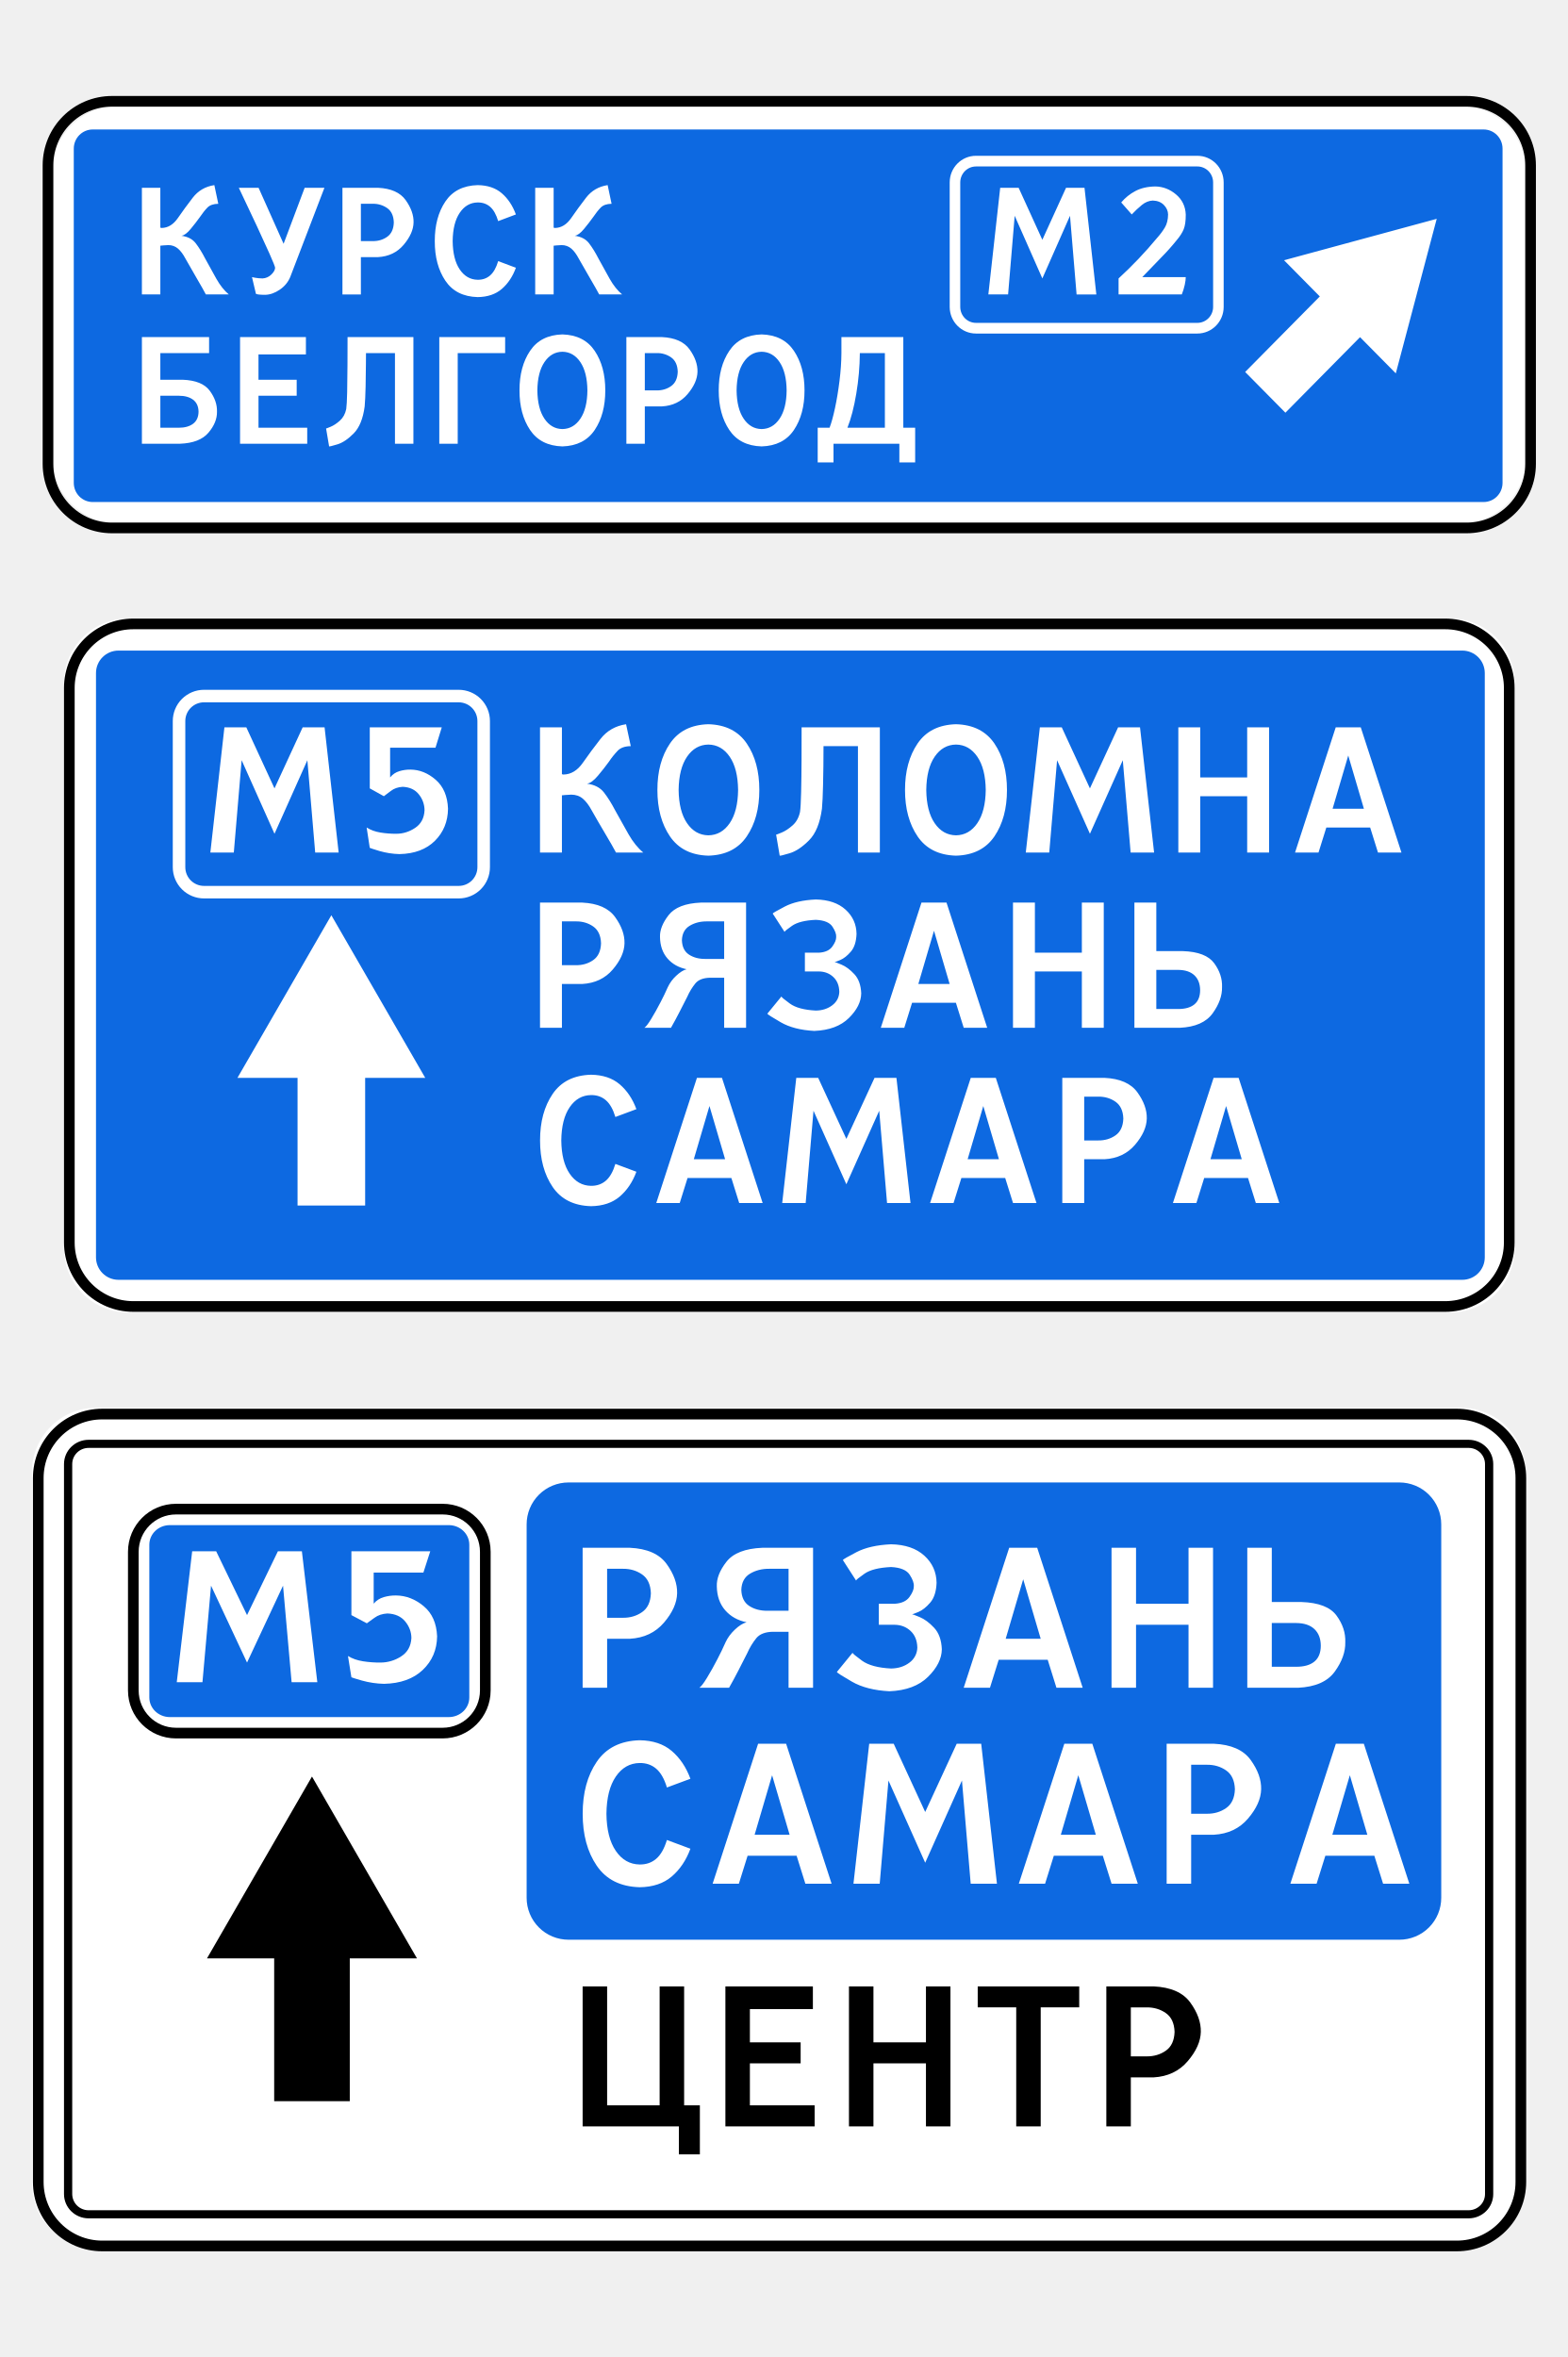
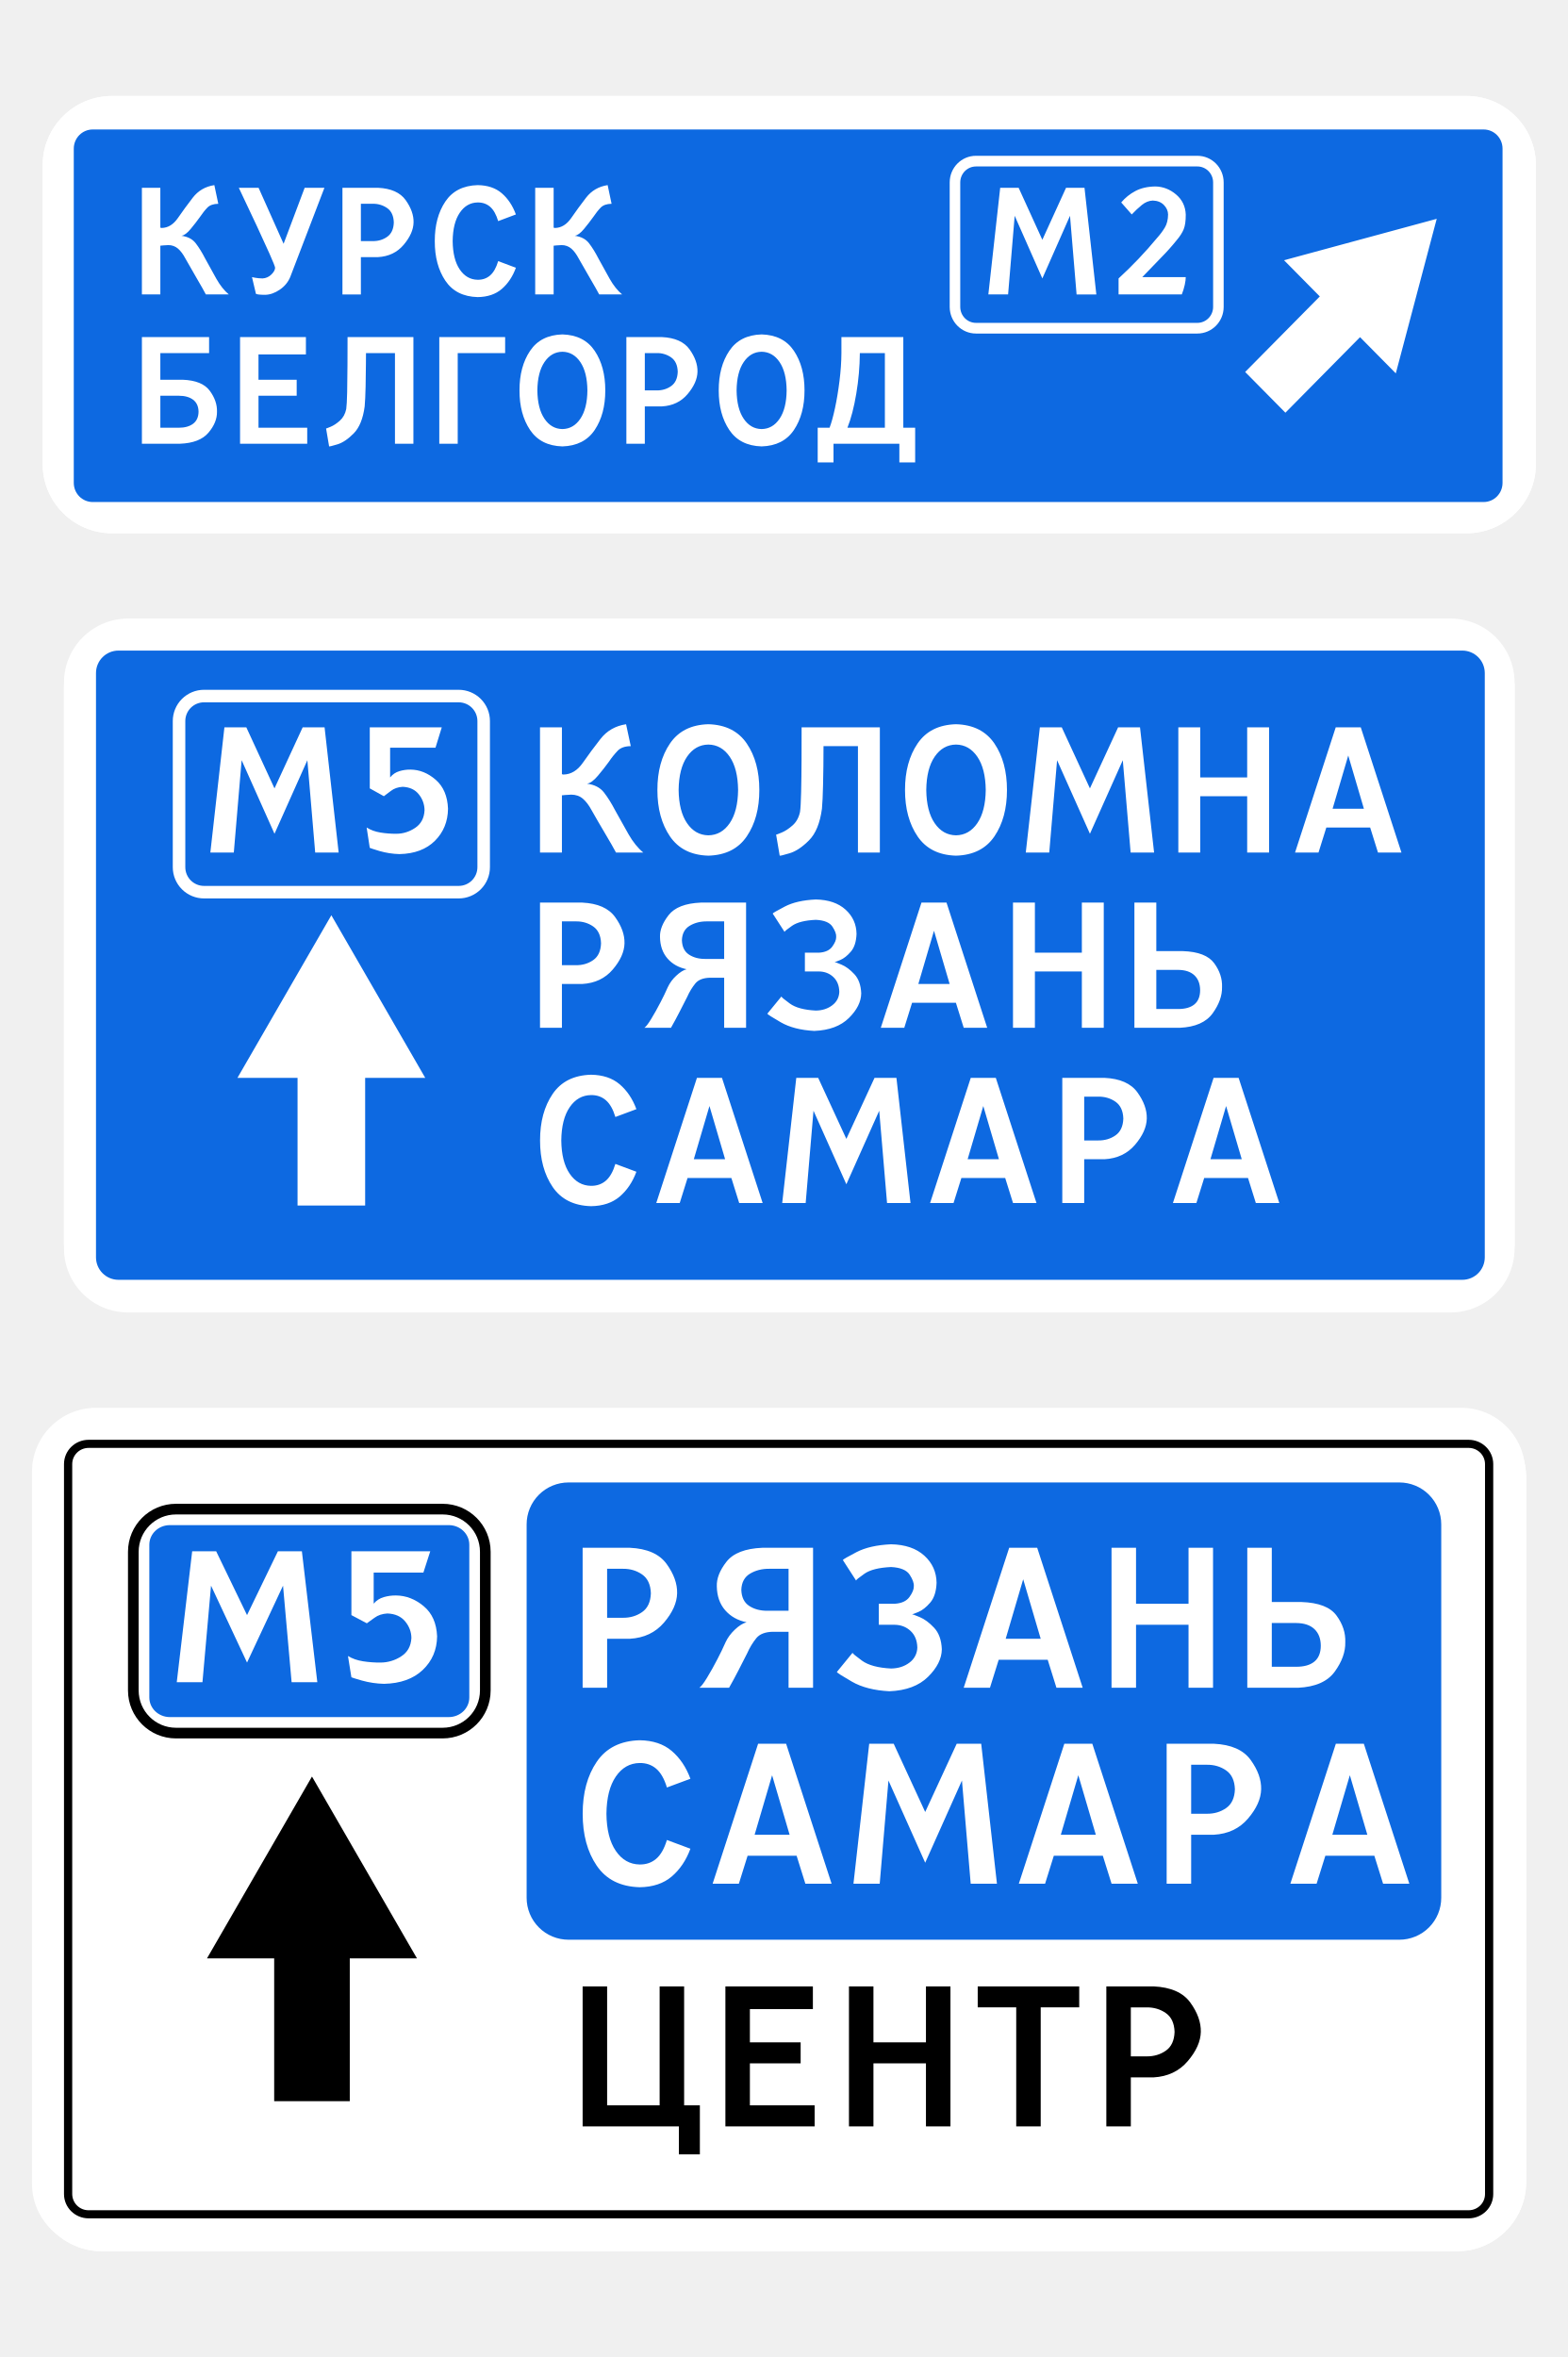
<svg xmlns="http://www.w3.org/2000/svg" width="147" height="221">
  <g fill="none" fill-rule="evenodd">
    <g transform="translate(3 132)">
+       <rect fill-rule="nonzero" fill="#FFF" stroke="#FFF" x=".588" y=".588" width="139" height="78" rx="6" />
      <rect fill="#FFF" fill-rule="nonzero" width="140" height="78.75" rx="6" />
      <g fill="#000" fill-rule="nonzero">
        <path d="M51.625 67.375h9.023V70h1.969v-4.594h-1.476V54.25h-2.297v11.156h-4.922V54.25h-2.297zM65.01 67.375h8.367v-1.969h-6.07v-3.938h4.758V59.5h-4.758v-3.117h5.906V54.25H65.01zM76.595 67.375h2.296v-5.907h4.922v5.907h2.297V54.25h-2.297v5.25h-4.922v-5.25h-2.296zM88.667 54.25v1.968h3.61v11.157h2.296V56.218h3.61V54.25zM100.725 54.25v13.125h2.297v-4.594h2.132c1.333-.075 2.4-.58 3.2-1.517.8-.937 1.21-1.853 1.23-2.748.02-.896-.307-1.812-.984-2.748-.677-.937-1.825-1.443-3.446-1.518h-4.43zm2.297 1.969h1.476c.684-.007 1.285.17 1.805.533.52.362.793.95.82 1.764-.027.813-.3 1.401-.82 1.763-.52.363-1.121.54-1.805.533h-1.476V56.22z" />
      </g>
      <path fill="#000" fill-rule="nonzero" d="M22.706 51.625h-6.3l9.844-17.05 9.844 17.05h-6.3v13.388h-7.088z" />
      <path d="M12.929 11C11.86 11 11 11.821 11 12.84v14.32c0 1.019.86 1.84 1.929 1.84H39.07C40.14 29 41 28.179 41 27.16V12.84c0-1.019-.86-1.84-1.929-1.84H12.93zm2.089 2.455h2.25l2.893 5.982 2.893-5.982h2.25l1.446 12.272h-2.41l-.804-9.05-3.375 7.21-3.375-7.21-.804 9.05h-2.41l1.446-12.272zm14.928 0h7.392l-.642 1.994h-4.661v2.915c.252-.3.57-.505.95-.614.382-.109.76-.16 1.14-.153.933.006 1.798.338 2.592.997.793.658 1.214 1.604 1.264 2.838-.017 1.26-.464 2.307-1.344 3.145-.881.837-2.094 1.272-3.638 1.304a8.468 8.468 0 0 1-2.068-.307c-.62-.18-.949-.281-.985-.307l-.322-1.994c.403.246.879.411 1.425.496a9.917 9.917 0 0 0 1.629.117 3.53 3.53 0 0 0 1.928-.575c.603-.383.924-.959.965-1.726-.004-.565-.197-1.084-.582-1.554-.385-.47-.942-.718-1.668-.747-.483.029-.884.162-1.206.402-.321.24-.562.413-.723.519l-1.446-.767v-5.983z" fill="#0D69E1" fill-rule="nonzero" />
      <rect stroke="#000" x="9.5" y="9.5" width="33" height="21" rx="4" />
      <path d="M50.313 7a3.929 3.929 0 0 0-3.938 3.938v35a3.929 3.929 0 0 0 3.938 3.937h77.875a3.929 3.929 0 0 0 3.937-3.937v-35A3.929 3.929 0 0 0 128.188 7H50.313zm30.23 5.797c1.327.027 2.366.383 3.118 1.066.752.684 1.135 1.532 1.148 2.543-.028.811-.227 1.431-.596 1.86-.368.428-.736.72-1.104.875-.369.155-.568.227-.596.218.034-.008.274.082.721.268.448.187.895.518 1.343.996.448.478.69 1.15.725 2.018-.01.881-.443 1.743-1.294 2.584-.85.84-2.06 1.292-3.628 1.353-1.426-.075-2.596-.376-3.509-.902-.912-.527-1.382-.827-1.413-.903l1.476-1.804c-.003.061.29.307.88.738.592.43 1.503.677 2.73.738.677-.01 1.25-.193 1.722-.552a1.78 1.78 0 0 0 .739-1.416c-.017-.664-.23-1.183-.637-1.559-.407-.376-.905-.567-1.496-.574h-1.477v-1.969h1.477c.65-.038 1.114-.248 1.394-.634.28-.387.417-.723.41-1.007.024-.29-.107-.651-.39-1.085-.284-.434-.864-.675-1.742-.72-1.142.053-1.976.263-2.502.632-.527.37-.786.582-.78.635l-1.24-1.923c.024-.061.449-.307 1.276-.738.827-.43 1.909-.677 3.246-.738zm-28.918.328h4.43c1.62.075 2.768.581 3.445 1.518.677.936 1.005 1.852.984 2.748-.02.895-.43 1.811-1.23 2.748-.8.936-1.866 1.442-3.2 1.517h-2.132v4.594h-2.297V13.125zm16.846 0h4.758V26.25h-2.297V21h-1.476c-.71.015-1.225.212-1.54.59a6.181 6.181 0 0 0-.853 1.406l-.836 1.638a41.166 41.166 0 0 1-.873 1.616h-2.789c.165-.103.408-.42.73-.952.323-.531.65-1.113.976-1.747a26.3 26.3 0 0 0 .755-1.567c.194-.424.485-.82.872-1.186.388-.367.753-.597 1.097-.69-.834-.17-1.504-.547-2.01-1.131-.506-.585-.765-1.333-.78-2.243-.026-.724.274-1.49.903-2.296.63-.807 1.75-1.245 3.363-1.313zm23.147 0h2.625l4.266 13.125h-2.461l-.82-2.625h-4.594l-.82 2.625h-2.462l4.266-13.125zm9.595 0h2.297v5.25h4.922v-5.25h2.297V26.25h-2.297v-5.906h-4.922v5.906h-2.297V13.125zm12.728 0h2.297v5.086h2.79c1.606.055 2.7.478 3.28 1.271.582.793.855 1.627.82 2.502.021.896-.307 1.812-.983 2.748-.677.937-1.826 1.443-3.446 1.518h-4.758V13.125zm-60.02 1.969v4.594h1.477c.684.006 1.286-.171 1.805-.534.52-.362.793-.95.82-1.763-.027-.814-.3-1.402-.82-1.764-.52-.362-1.121-.54-1.805-.533h-1.476zm15.207 0c-.684-.006-1.285.146-1.805.456-.52.311-.793.815-.82 1.513.02.697.266 1.201.738 1.512.472.31 1.046.462 1.723.456h1.968v-3.937h-1.804zm23.802.984l-1.64 5.578h3.281l-1.64-5.578zm23.308 4.102v4.101h2.297c.742 0 1.31-.164 1.704-.492.393-.328.59-.82.593-1.476-.003-.664-.2-1.183-.593-1.56-.393-.375-.962-.566-1.704-.573h-2.297zM56.973 31.172c1.238.017 2.24.35 3.006 1.003.766.653 1.351 1.523 1.752 2.606l-2.204.82c-.245-.813-.581-1.4-1.006-1.763-.425-.362-.94-.54-1.548-.533-.919.013-1.665.437-2.236 1.271-.571.834-.864 1.996-.88 3.487.016 1.49.309 2.652.88 3.486.57.834 1.317 1.258 2.236 1.271.608.007 1.123-.17 1.548-.533.425-.362.76-.95 1.006-1.764l2.204.82c-.401 1.084-.986 1.951-1.752 2.604-.767.653-1.768.989-3.006 1.006-1.801-.05-3.143-.722-4.025-2.018-.881-1.296-1.32-2.92-1.318-4.872-.002-1.953.437-3.577 1.318-4.873.882-1.296 2.224-1.969 4.025-2.018zm11.105.328h2.625l4.265 13.125h-2.46L71.687 42h-4.595l-.82 2.625h-2.46L68.077 31.5zm10.415 0h2.297l2.953 6.398 2.953-6.398h2.297l1.477 13.125h-2.461l-.82-9.68-3.446 7.711-3.445-7.71-.82 9.679h-2.462L78.493 31.5zm18.293 0h2.625l4.266 13.125h-2.461l-.82-2.625h-4.594l-.82 2.625H92.52L96.786 31.5zm9.595 0h4.43c1.62.075 2.768.581 3.445 1.518.677.936 1.005 1.852.984 2.748-.02.895-.43 1.811-1.23 2.748-.8.936-1.866 1.442-3.2 1.517h-2.132v4.594h-2.297V31.5zm15.862 0h2.625l4.266 13.125h-2.461l-.82-2.625h-4.594l-.82 2.625h-2.462l4.266-13.125zm-13.565 1.969v4.594h1.476c.684.006 1.285-.171 1.805-.534.52-.362.793-.95.82-1.763-.027-.814-.3-1.402-.82-1.764-.52-.362-1.121-.54-1.805-.533h-1.476zm-39.288.984l-1.64 5.578h3.28l-1.64-5.578zm28.708 0l-1.64 5.578h3.281l-1.64-5.578zm25.457 0l-1.64 5.578h3.281l-1.64-5.578z" fill="#0D69E1" fill-rule="nonzero" />
-       <rect stroke="#000" x=".588" y=".588" width="139" height="78" rx="6" />
+       <rect stroke="#FFF" x=".588" y=".588" width="139" height="78" rx="6" />
      <path d="M5.313 3C4.032 3 3 4.017 3 5.281V73.72C3 74.983 4.032 76 5.313 76h129.374c1.281 0 2.313-1.017 2.313-2.281V5.28C137 4.017 135.968 3 134.687 3H5.313zm0 .76h129.374c.854 0 1.542.679 1.542 1.521V73.72c0 .842-.688 1.52-1.542 1.52H5.313a1.528 1.528 0 0 1-1.542-1.52V5.28c0-.842.688-1.52 1.542-1.52z" fill="#000" fill-rule="nonzero" />
    </g>
    <g transform="translate(4 9)">
+       <rect fill-rule="nonzero" fill="#FFF" stroke="#FFF" x=".5" y=".5" width="139" height="40" rx="6" />
      <rect fill="#FFF" fill-rule="nonzero" x=".972" y=".976" width="138.056" height="39.048" rx="6" />
      <path d="M4.695 3.14c-.985 0-1.778.804-1.778 1.8v31.332c0 .997.793 1.8 1.778 1.8h130.399c.985 0 1.778-.803 1.778-1.8V4.94c0-.997-.793-1.8-1.778-1.8H4.694zM87.51 5.608h20.746c1.368 0 2.47 1.115 2.47 2.5v11.666c0 1.385-1.102 2.5-2.47 2.5H87.51c-1.368 0-2.47-1.115-2.47-2.5V8.107c0-1.385 1.102-2.5 2.47-2.5zm0 1c-.82 0-1.481.67-1.481 1.5v11.666c0 .83.66 1.5 1.481 1.5h20.746c.82 0 1.481-.67 1.481-1.5V8.107c0-.83-.66-1.5-1.481-1.5H87.51zm-71.414 1.75l.37 1.75c-.456.007-.796.126-1.02.356-.225.23-.461.527-.709.894-.247.347-.534.717-.86 1.11-.326.393-.616.606-.869.64.595.076 1.044.31 1.346.706.303.395.595.869.877 1.419.354.654.706 1.29 1.056 1.91.35.619.739 1.107 1.167 1.464h-2.153c-.18-.343-.462-.843-.848-1.5a92.76 92.76 0 0 1-1.074-1.874c-.21-.397-.44-.704-.688-.921a1.362 1.362 0 0 0-.917-.33c-.14.003-.294.012-.463.028-.17.015-.263.025-.278.027v4.57h-1.73V8.607h1.73v3.731c.014.012.029.02.045.025a.32.32 0 0 0 .078.012c.596-.01 1.105-.325 1.527-.939.423-.614.887-1.248 1.391-1.902.505-.654 1.178-1.047 2.022-1.177zm24.69 0c.932.013 1.685.267 2.262.765.577.497 1.017 1.16 1.32 1.985l-1.66.625c-.185-.62-.437-1.068-.757-1.344s-.707-.411-1.165-.406c-.692.01-1.254.333-1.683.969-.43.635-.65 1.52-.663 2.656.013 1.135.233 2.02.663 2.656.43.635.991.958 1.683.968.458.006.845-.13 1.165-.406.32-.276.572-.724.757-1.343l1.66.624c-.303.826-.743 1.486-1.32 1.984-.577.497-1.33.753-2.262.766-1.356-.037-2.368-.55-3.031-1.537-.664-.988-.995-2.225-.992-3.712-.003-1.488.328-2.725.992-3.713.663-.987 1.675-1.5 3.031-1.537zm12.184 0l.37 1.75c-.456.007-.796.126-1.02.356-.225.23-.46.527-.708.894-.248.347-.534.717-.86 1.11-.327.393-.617.606-.87.64.596.076 1.044.31 1.347.706.302.395.595.869.876 1.419.354.654.706 1.29 1.056 1.91.35.619.739 1.107 1.167 1.464h-2.15c-.18-.343-.465-.843-.85-1.5a92.697 92.697 0 0 1-1.075-1.874c-.21-.397-.437-.704-.685-.921a1.367 1.367 0 0 0-.92-.33c-.14.003-.293.012-.463.028-.17.015-.263.025-.278.027v4.57h-1.729V8.607h1.729v3.731c.015.012.031.02.047.025.016.005.04.01.077.012.596-.01 1.106-.325 1.529-.939.422-.614.884-1.248 1.389-1.902.504-.654 1.178-1.047 2.02-1.177zm51.36.125c.714.016 1.358.266 1.931.75.574.484.877 1.11.91 1.875.004.599-.06 1.06-.193 1.387-.133.327-.357.675-.671 1.042a20.477 20.477 0 0 1-1.42 1.59c-.553.562-1.15 1.18-1.79 1.855h4.074c0 .193-.03.433-.093.72a6.006 6.006 0 0 1-.277.905h-5.928v-1.5a38.366 38.366 0 0 0 3.6-3.785c.306-.342.554-.675.745-1 .191-.324.29-.73.296-1.214-.005-.328-.136-.623-.39-.886-.255-.263-.602-.403-1.04-.418-.368.015-.712.155-1.033.418a9.661 9.661 0 0 0-.943.886l-.988-1.125a4.41 4.41 0 0 1 1.328-1.07c.52-.278 1.147-.421 1.883-.43zm-85.94.125h1.853l2.346 5.25 1.975-5.25h1.853l-3.21 8.374c-.202.48-.53.875-.985 1.184-.454.308-.909.466-1.362.477-.244-.001-.434-.01-.57-.025a1.072 1.072 0 0 1-.294-.065l-.37-1.57c.01.005.112.025.308.062.195.036.422.057.679.062a1.25 1.25 0 0 0 .821-.36c.23-.221.35-.434.36-.64-.017-.13-.194-.572-.53-1.329a160.87 160.87 0 0 0-1.172-2.562 432.879 432.879 0 0 0-1.702-3.608zm9.716 0h3.334c1.22.057 2.084.443 2.594 1.156.509.714.756 1.412.74 2.094-.015.682-.324 1.38-.926 2.093-.602.714-1.404 1.1-2.408 1.157h-1.605v3.5h-1.729v-10zm61.668 0h1.729l2.223 4.875 2.222-4.875h1.73l1.11 10h-1.852l-.617-7.375-2.593 5.874-2.593-5.874-.618 7.374h-1.852l1.111-9.999zm-59.939 1.5v3.5h1.112c.514.005.967-.13 1.358-.407.39-.276.597-.723.617-1.343-.02-.62-.226-1.068-.617-1.344a2.255 2.255 0 0 0-1.358-.406h-1.112zm100.866 1.41l-3.836 14.489-3.353-3.394-6.997 7.083-3.773-3.818 6.998-7.083-3.353-3.394 14.314-3.883zM48.727 22.356c1.356.038 2.366.55 3.03 1.54.663.988.994 2.225.992 3.71.002 1.484-.329 2.72-.992 3.71-.664.988-1.674 1.501-3.03 1.54-1.356-.039-2.366-.552-3.03-1.54-.663-.99-.994-2.226-.991-3.71-.003-1.485.328-2.722.992-3.71.663-.99 1.673-1.502 3.03-1.54zm18.68 0c1.355.038 2.365.55 3.029 1.54.663.988.994 2.225.992 3.71.002 1.484-.329 2.72-.992 3.71-.664.988-1.674 1.501-3.03 1.54-1.356-.039-2.366-.552-3.03-1.54-.663-.99-.994-2.226-.991-3.71-.003-1.485.328-2.722.992-3.71.663-.99 1.673-1.502 3.03-1.54zm-58.102.25h6.298v1.5h-4.57v2.5h2.1c1.214.047 2.058.39 2.531 1.03.474.641.7 1.298.68 1.97.01.671-.258 1.327-.803 1.968-.546.64-1.43.984-2.655 1.031H9.305v-9.999zm9.202 0h6.174v1.625h-4.446v2.375h3.581v1.5h-3.58v3h4.568v1.5h-6.297v-10zm10.078 0h6.174v10H33.03v-8.5h-2.716l-.007 1.019c-.003.64-.013 1.35-.03 2.129-.018.779-.046 1.396-.087 1.851-.152 1.149-.494 1.99-1.023 2.527-.528.537-1.037.881-1.527 1.03-.49.148-.75.212-.784.193l-.284-1.679c.02.003.165-.052.438-.167.274-.114.56-.303.859-.57.298-.267.497-.628.592-1.084.04-.277.07-.805.087-1.583.017-.777.027-1.639.03-2.583.004-.944.008-1.805.007-2.583zm8.6 0h6.175v1.5h-4.446v8.5h-1.728v-10zm17.541 0h3.334c1.22.057 2.084.443 2.594 1.156.509.714.756 1.411.74 2.094-.015.682-.324 1.38-.926 2.093-.602.714-1.404 1.1-2.408 1.156h-1.605v3.5h-1.729v-9.999zm20.161 0h5.804v8.5h1.111v3.249H80.32v-1.75h-6.174v1.75h-1.482v-3.25h1.112c.17-.435.339-1.047.508-1.835.17-.788.31-1.64.424-2.556.114-.917.175-1.786.18-2.608v-1.5zm-26.16 1.375c-.692.01-1.252.333-1.681.969-.43.635-.652 1.52-.665 2.656.013 1.135.235 2.02.665 2.656.43.635.99.958 1.681.968.692-.01 1.254-.333 1.684-.968.43-.636.65-1.521.662-2.656-.013-1.136-.233-2.021-.662-2.656-.43-.636-.992-.959-1.684-.97zm18.68 0c-.693.01-1.253.333-1.682.969-.43.635-.652 1.52-.665 2.656.013 1.135.235 2.02.665 2.656.43.635.99.958 1.681.968.692-.01 1.254-.333 1.684-.968.43-.636.65-1.521.662-2.656-.013-1.136-.233-2.021-.662-2.656-.43-.636-.992-.959-1.684-.97zm-10.952.125v3.5h1.112c.514.005.967-.13 1.358-.407.39-.276.597-.724.617-1.343-.02-.62-.226-1.068-.617-1.344a2.255 2.255 0 0 0-1.358-.406h-1.112zm20.161 0a23.916 23.916 0 0 1-.331 3.78c-.214 1.292-.492 2.365-.834 3.22h3.511v-7h-2.346zm-65.582 4v3h1.728c.564 0 1.012-.126 1.344-.376.332-.25.501-.625.509-1.125-.008-.5-.179-.875-.51-1.125-.333-.25-.78-.374-1.343-.374h-1.728z" fill="#0D69E1" fill-rule="nonzero" />
-       <rect stroke="#000" x=".5" y=".5" width="139" height="40" rx="6" />
+       <rect stroke="#FFF" x=".5" y=".5" width="139" height="40" rx="6" />
    </g>
    <g transform="translate(6 58)">
+       <rect fill-rule="nonzero" fill="#FFF" stroke="#FFF" x=".5" y=".5" width="135" height="64" rx="6" />
      <rect fill="#FFF" fill-rule="nonzero" width="136" height="65.059" rx="6" />
      <path d="M5.113 3C3.943 3 3 3.942 3 5.113v54.774C3 61.057 3.942 62 5.113 62h125.981c1.17 0 2.113-.942 2.113-2.113V5.113c0-1.17-.942-2.113-2.113-2.113H5.113zm8.02 3.678H37a2.928 2.928 0 0 1 2.935 2.934v13.694a2.928 2.928 0 0 1-2.935 2.934H13.133a2.928 2.928 0 0 1-2.934-2.934V9.612a2.928 2.928 0 0 1 2.934-2.934zm0 1.173c-.975 0-1.76.786-1.76 1.761v13.694c0 .975.785 1.76 1.76 1.76H37c.976 0 1.76-.785 1.76-1.76V9.612c0-.975-.784-1.76-1.76-1.76H13.133zm39.565 2.055l.44 2.054c-.542.008-.946.148-1.213.418a7.62 7.62 0 0 0-.84 1.049c-.295.408-.635.842-1.023 1.303-.388.461-.732.711-1.032.75.707.09 1.24.366 1.6.83.359.464.706 1.02 1.041 1.665.42.768.839 1.516 1.255 2.242.415.727.877 1.3 1.386 1.72h-2.558c-.214-.404-.55-.991-1.007-1.761-.458-.77-.884-1.504-1.277-2.201-.249-.466-.522-.826-.816-1.08-.295-.255-.659-.384-1.091-.387a7.428 7.428 0 0 0-.55.032l-.33.031v5.365h-2.054V10.2h2.054v4.38a.175.175 0 0 0 .053.029c.02.006.051.012.093.014.709-.013 1.313-.381 1.815-1.102a50.519 50.519 0 0 1 1.653-2.233c.6-.768 1.4-1.229 2.401-1.381zm7.715 0c1.611.044 2.81.646 3.6 1.807.788 1.16 1.18 2.612 1.178 4.355.003 1.742-.39 3.194-1.179 4.355-.788 1.16-1.988 1.762-3.599 1.807-1.611-.045-2.81-.647-3.6-1.807-.788-1.16-1.18-2.613-1.178-4.355-.003-1.743.39-3.195 1.179-4.355.788-1.161 1.988-1.763 3.599-1.807zm23.218 0c1.611.044 2.81.646 3.6 1.807.788 1.16 1.18 2.612 1.178 4.355.003 1.742-.39 3.194-1.178 4.355-.79 1.16-1.989 1.762-3.6 1.807-1.611-.045-2.813-.647-3.602-1.807-.788-1.16-1.181-2.613-1.178-4.355-.003-1.743.39-3.195 1.178-4.355.789-1.161 1.99-1.763 3.602-1.807zm-68.59.293h2.054l2.64 5.722 2.641-5.722h2.055l1.32 11.737h-2.2l-.734-8.656-3.081 6.896-3.081-6.896-.734 8.656h-2.2L15.04 10.2zm13.627 0h6.75l-.588 1.907h-4.254v2.788c.23-.287.52-.483.868-.587a3.402 3.402 0 0 1 1.039-.147c.853.006 1.642.324 2.367.954.724.63 1.108 1.534 1.154 2.714-.015 1.205-.424 2.207-1.227 3.008-.804.8-1.912 1.216-3.321 1.247a7.405 7.405 0 0 1-1.888-.293c-.565-.172-.866-.27-.9-.294l-.293-1.907c.367.235.802.393 1.3.474.5.081.994.118 1.487.113.624 0 1.21-.184 1.761-.55.55-.367.844-.917.88-1.651a2.38 2.38 0 0 0-.53-1.487c-.352-.45-.86-.686-1.524-.714-.44.028-.807.155-1.1.384-.294.23-.514.396-.66.497l-1.32-.734v-5.722zm40.487 0h7.336v11.737h-2.054V11.96h-3.228a152.602 152.602 0 0 1-.044 3.694c-.02.915-.055 1.64-.103 2.174-.18 1.348-.585 2.336-1.213 2.966-.628.63-1.233 1.034-1.814 1.208-.581.174-.893.25-.934.228l-.335-1.971c.023.003.196-.062.52-.196.325-.134.666-.357 1.02-.67.355-.313.589-.737.702-1.271.048-.326.082-.946.103-1.859.02-.913.034-1.923.039-3.032.005-1.108.006-2.12.005-3.032zm22.338 0h2.054l2.64 5.722 2.642-5.722h2.054l1.32 11.737h-2.2l-.734-8.656-3.081 6.896-3.081-6.896-.734 8.656h-2.2l1.32-11.737zm12.982 0h2.054v4.695h4.401v-4.695h2.054v11.737h-2.054v-5.281h-4.401v5.281h-2.054V10.2zm14.757 0h2.348l3.814 11.737h-2.2l-.734-2.347h-4.108l-.734 2.347h-2.2l3.814-11.737zm-58.819 1.614c-.822.012-1.487.391-1.998 1.137-.51.746-.774 1.785-.79 3.118.016 1.332.28 2.372.79 3.117.51.746 1.176 1.125 1.998 1.137.822-.012 1.49-.39 2-1.137.51-.745.772-1.785.788-3.117-.016-1.333-.277-2.372-.788-3.118-.51-.746-1.178-1.125-2-1.137zm23.218 0c-.822.012-1.49.391-2 1.137s-.772 1.785-.788 3.118c.016 1.332.277 2.372.788 3.117.51.746 1.178 1.125 2 1.137.822-.012 1.487-.39 1.998-1.137.51-.745.774-1.785.79-3.117-.016-1.333-.28-2.372-.79-3.118s-1.176-1.125-1.998-1.137zm36.775 1.027l-1.467 4.988h2.934l-1.467-4.988zM70.49 26.338c1.186.024 2.115.342 2.788.954.672.61 1.014 1.369 1.027 2.274-.026.725-.204 1.28-.533 1.662-.33.384-.659.644-.988.783-.33.139-.508.204-.533.196.03-.008.245.073.645.24.4.166.8.462 1.2.89.401.427.618 1.029.649 1.804-.01.789-.396 1.559-1.157 2.31-.76.753-1.842 1.156-3.245 1.211-1.274-.067-2.32-.336-3.137-.807-.816-.47-1.237-.74-1.264-.807l1.32-1.614c-.003.055.259.275.788.66.528.386 1.343.606 2.44.66.605-.008 1.119-.175 1.54-.496.422-.32.642-.741.66-1.264-.014-.593-.205-1.057-.569-1.394-.364-.336-.809-.507-1.338-.513h-1.32v-1.76h1.32c.581-.034.997-.225 1.248-.57.25-.346.372-.644.366-.898.022-.26-.096-.585-.35-.973-.253-.388-.771-.601-1.557-.64-1.02.046-1.767.234-2.237.564-.471.33-.703.52-.697.567l-1.11-1.719c.021-.055.402-.275 1.141-.66.74-.385 1.707-.605 2.903-.66zm-25.861.293h3.961c1.449.068 2.476.52 3.081 1.357.605.838.899 1.657.88 2.458-.018.8-.385 1.62-1.1 2.457-.715.838-1.669 1.29-2.861 1.358h-1.907v4.108h-2.054V26.63zm15.065 0h4.255V38.37h-2.054v-4.695h-1.32c-.636.013-1.096.19-1.377.528a5.528 5.528 0 0 0-.763 1.257c-.266.518-.515 1.006-.748 1.465-.234.458-.494.94-.78 1.445h-2.495c.148-.093.365-.376.653-.851.289-.476.581-.996.873-1.563a23.52 23.52 0 0 0 .675-1.401 3.43 3.43 0 0 1 .78-1.061c.346-.328.673-.533.98-.616-.745-.154-1.344-.49-1.797-1.013-.452-.522-.684-1.191-.697-2.005-.024-.648.245-1.333.807-2.054.563-.721 1.565-1.113 3.008-1.174zm20.7 0h2.347l3.815 11.738h-2.201l-.734-2.348h-4.108l-.733 2.348h-2.201l3.814-11.738zm8.58 0h2.054v4.695h4.402v-4.695h2.054V38.37H95.43v-5.282h-4.402v5.282h-2.054V26.63zm11.383 0h2.054v4.549h2.494c1.437.048 2.415.427 2.934 1.137.52.709.765 1.455.734 2.237.018.8-.275 1.62-.88 2.458-.606.837-1.633 1.29-3.081 1.357h-4.255V26.63zm-75.29 1.186l8.802 15.247h-5.634v11.972h-6.338V43.064h-5.634l8.803-15.247zm21.616.575V32.5h1.32c.611.006 1.15-.153 1.614-.477.465-.324.71-.85.734-1.577-.025-.728-.27-1.253-.734-1.577-.465-.324-1.003-.483-1.614-.477h-1.32zm13.598 0c-.611-.005-1.15.13-1.614.408-.465.278-.71.729-.734 1.353.019.623.239 1.074.66 1.352.423.277.936.413 1.541.408h1.76v-3.521h-1.613zm21.286.88L80.1 34.261h2.934l-1.467-4.989zm20.844 3.668v3.668h2.054c.663 0 1.172-.147 1.523-.44.352-.293.528-.734.531-1.32-.003-.594-.18-1.058-.53-1.394-.352-.337-.86-.508-1.524-.514h-2.054zm-53 9.83c1.108.016 2.003.314 2.688.898.685.583 1.209 1.361 1.567 2.33l-1.97.734c-.22-.728-.52-1.254-.9-1.578-.38-.324-.84-.483-1.384-.476-.823.012-1.49.39-2 1.137-.511.745-.773 1.785-.788 3.117.015 1.333.277 2.372.787 3.118s1.178 1.125 2 1.137c.544.006 1.005-.153 1.385-.477.38-.324.68-.85.9-1.577l1.97.734c-.358.969-.882 1.744-1.567 2.328-.685.583-1.58.884-2.687.9-1.612-.045-2.811-.646-3.6-1.805-.788-1.16-1.181-2.612-1.178-4.358-.003-1.745.39-3.198 1.178-4.357.789-1.16 1.988-1.76 3.6-1.805zm9.931.294h2.347L65.504 54.8h-2.2l-.734-2.347h-4.108l-.734 2.347h-2.2l3.814-11.737zm9.314 0h2.054l2.641 5.722 2.641-5.722h2.054l1.32 11.737h-2.2l-.734-8.656-3.081 6.895-3.081-6.895-.734 8.656h-2.2l1.32-11.737zm16.36 0h2.347L91.177 54.8h-2.2l-.734-2.347h-4.108L83.4 54.8h-2.2l3.814-11.737zm8.58 0h3.961c1.449.067 2.476.52 3.081 1.357s.899 1.656.88 2.457c-.018.801-.385 1.62-1.1 2.458-.715.837-1.669 1.29-2.861 1.357H95.65v4.108h-2.054V43.064zm14.185 0h2.347l3.815 11.737h-2.2l-.734-2.347H106.9l-.733 2.347h-2.2l3.814-11.737zm-12.131 1.76v4.108h1.32c.611.006 1.15-.152 1.614-.476.465-.324.71-.85.734-1.578-.025-.727-.27-1.253-.734-1.577-.465-.324-1.003-.483-1.614-.477h-1.32zm-35.134.88l-1.467 4.989h2.934l-1.467-4.988zm25.673 0l-1.467 4.989h2.934l-1.467-4.988zm22.765 0l-1.467 4.989h2.935l-1.468-4.988z" fill="#0D69E1" fill-rule="nonzero" />
-       <rect stroke="#000" x=".5" y=".5" width="135" height="64" rx="6" />
+       <rect stroke="#FFF" x=".5" y=".5" width="135" height="64" rx="6" />
    </g>
  </g>
</svg>
